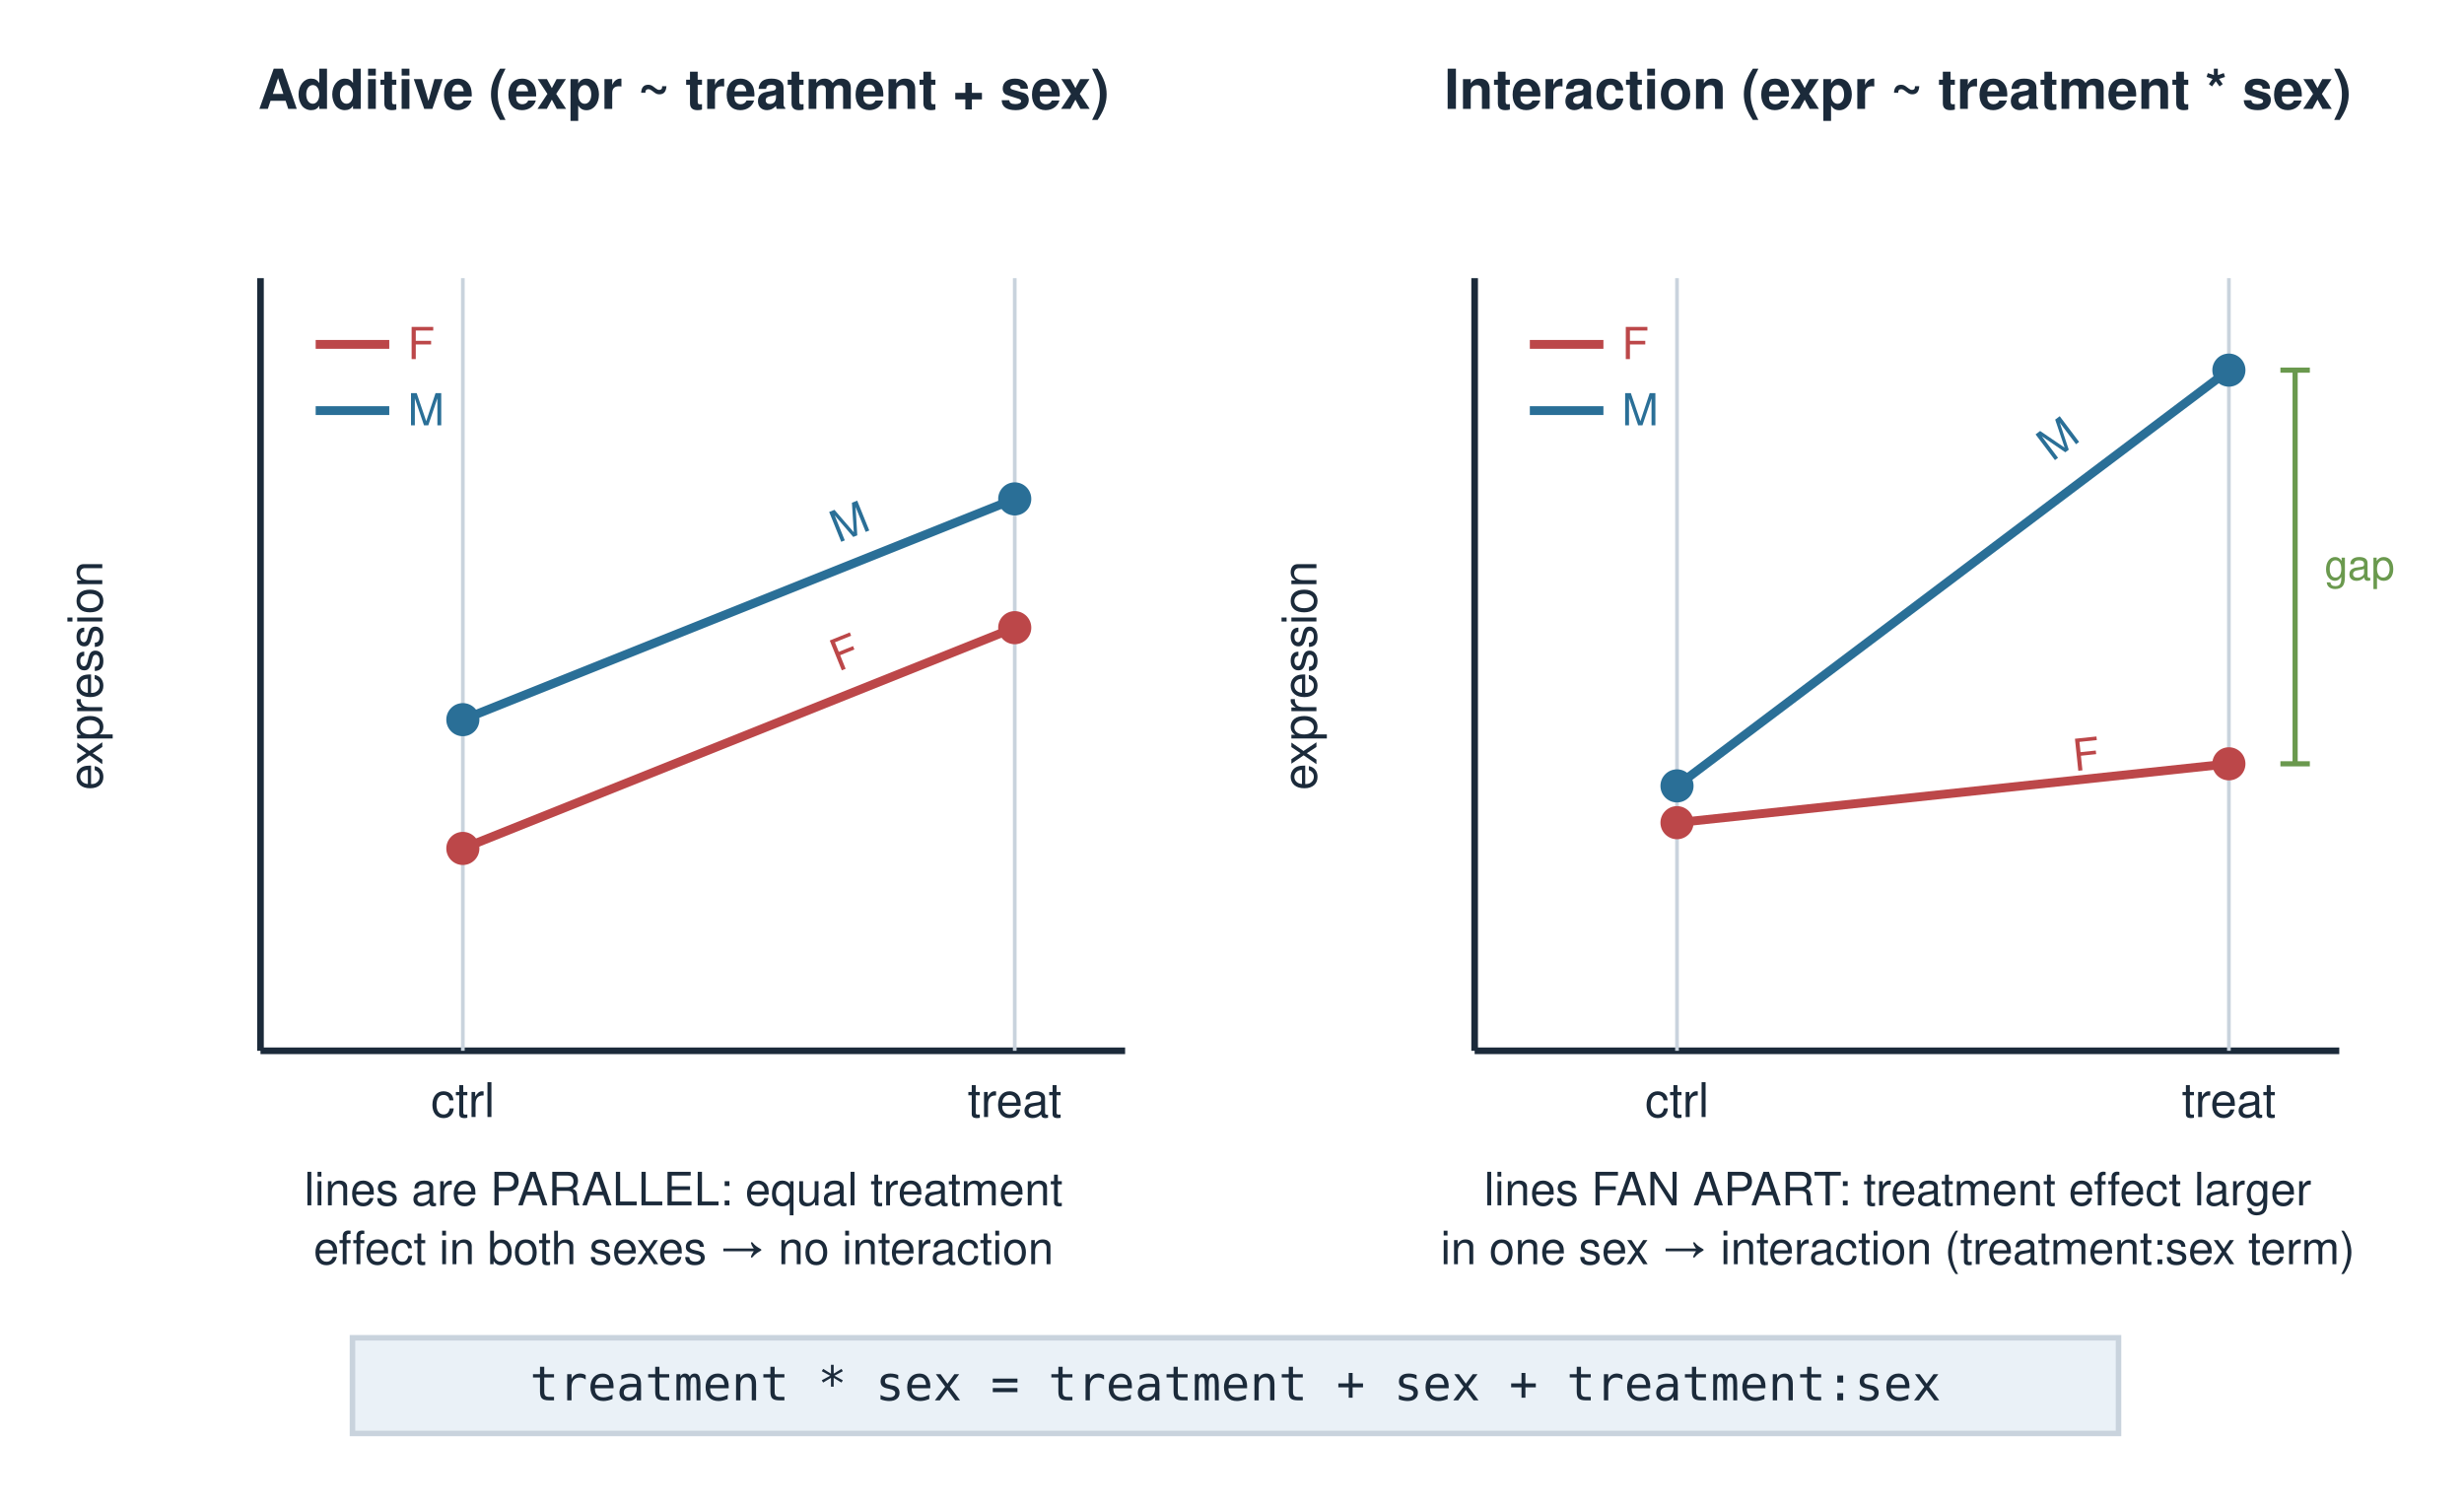
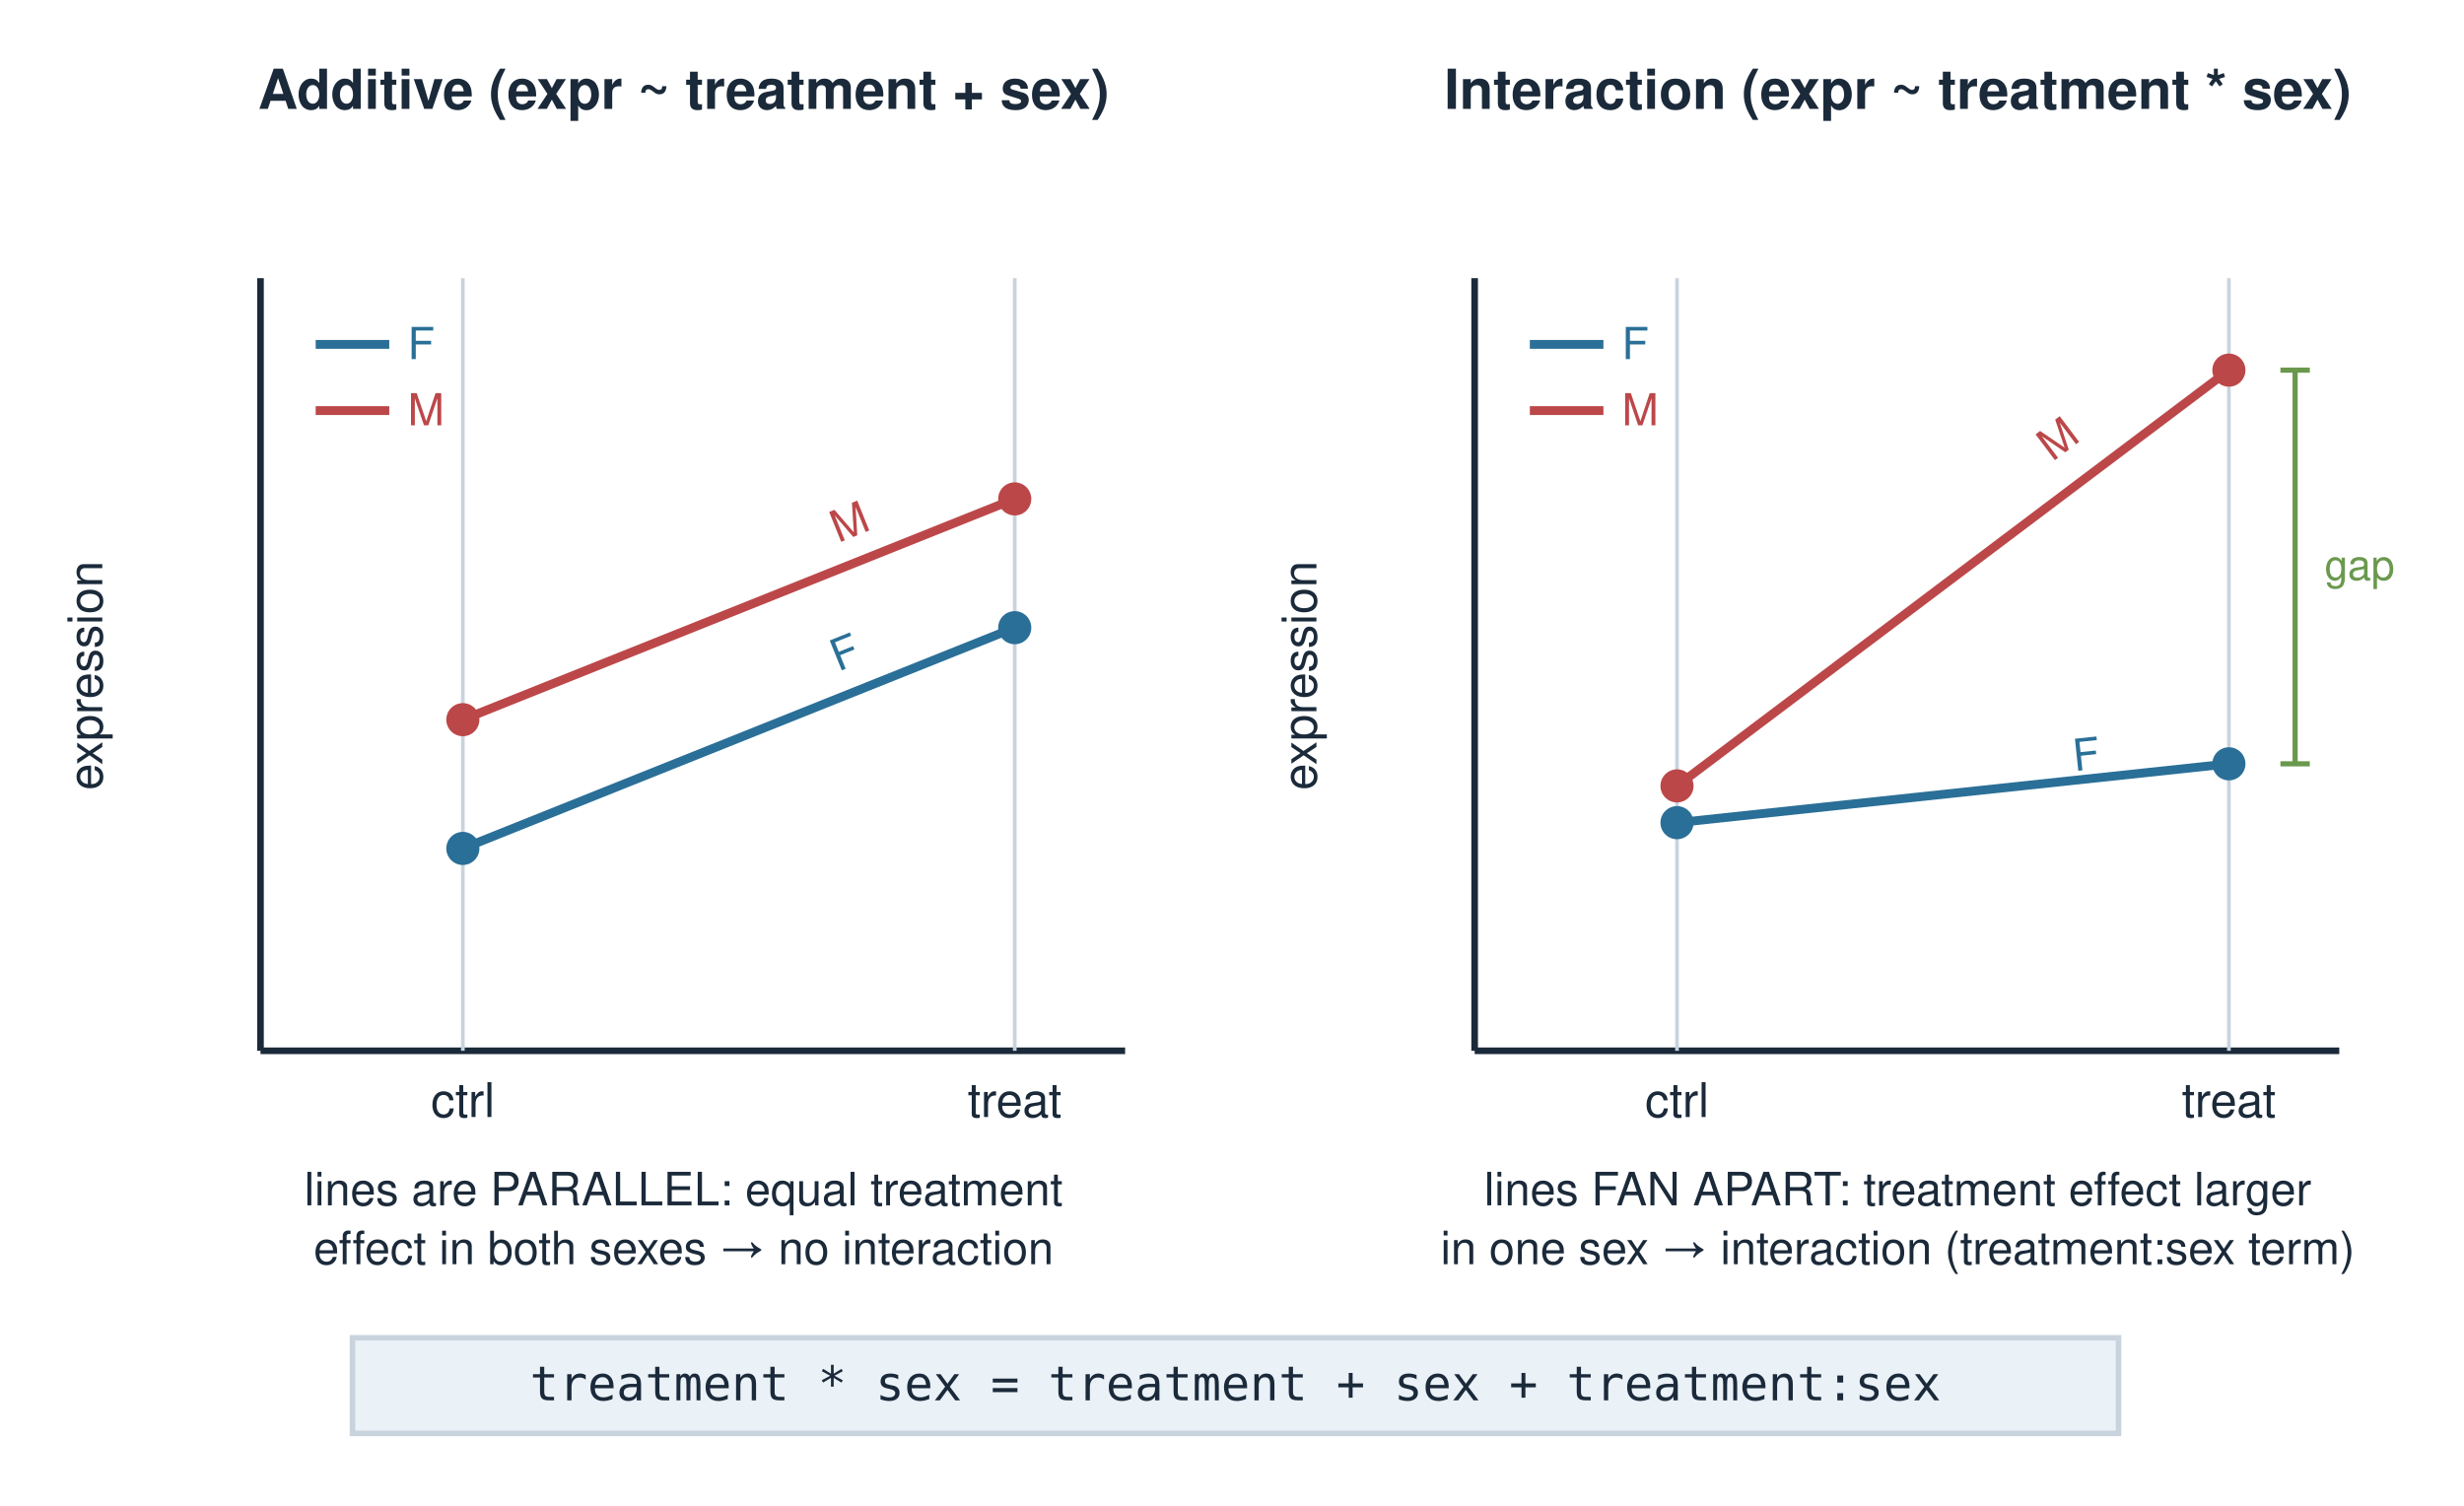
<svg xmlns="http://www.w3.org/2000/svg" viewBox="24.2 4.4 669.7 409.3" font-family="Helvetica, Arial, sans-serif" width="669.7" height="409.3">
  <defs>
    <marker id="arrow" viewBox="0 0 10 10" refX="9" refY="5" markerWidth="8" markerHeight="8" orient="auto">
      <path d="M0 0 L10 5 L0 10 z" fill="#1b2a3a" />
    </marker>
  </defs>
  <text x="210" y="34" font-size="15" font-weight="bold" fill="#1b2a3a" text-anchor="middle">Additive  (expr ~ treatment + sex)</text>
  <line x1="95" y1="80" x2="95" y2="290" stroke="#1b2a3a" stroke-width="1.8" />
  <line x1="95" y1="290" x2="330" y2="290" stroke="#1b2a3a" stroke-width="1.8" />
  <line x1="150" y1="80" x2="150" y2="290" stroke="#c9d3dd" stroke-width="1" />
  <line x1="300" y1="80" x2="300" y2="290" stroke="#c9d3dd" stroke-width="1" />
  <text x="52" y="188" font-size="13" fill="#1b2a3a" text-anchor="middle" transform="rotate(-90 52 188)">expression</text>
  <text x="150" y="308" font-size="13" fill="#1b2a3a" text-anchor="middle">ctrl</text>
  <text x="300" y="308" font-size="13" fill="#1b2a3a" text-anchor="middle">treat</text>
-   <line x1="150" y1="235" x2="300" y2="175" stroke="#bc4749" stroke-width="2.4" />
-   <circle cx="150" cy="235" r="4.5" fill="#bc4749" />
-   <circle cx="300" cy="175" r="4.5" fill="#bc4749" />
-   <line x1="150" y1="200" x2="300" y2="140" stroke="#2a6f97" stroke-width="2.4" />
-   <circle cx="150" cy="200" r="4.5" fill="#2a6f97" />
-   <circle cx="300" cy="140" r="4.5" fill="#2a6f97" />
-   <text x="252" y="152" font-size="12" fill="#2a6f97" transform="rotate(-22 252 152)">M</text>
-   <text x="252" y="187" font-size="12" fill="#bc4749" transform="rotate(-22 252 187)">F</text>
-   <line x1="110" y1="98" x2="130" y2="98" stroke="#bc4749" stroke-width="2.4" />
-   <text x="135" y="102" font-size="12" fill="#bc4749">F</text>
-   <line x1="110" y1="116" x2="130" y2="116" stroke="#2a6f97" stroke-width="2.4" />
-   <text x="135" y="120" font-size="12" fill="#2a6f97">M</text>
+   <line x1="150" y1="235" x2="300" y2="175" stroke="#2a6f97" stroke-width="2.4" />
+   <circle cx="150" cy="235" r="4.5" fill="#2a6f97" />
+   <circle cx="300" cy="175" r="4.5" fill="#2a6f97" />
+   <line x1="150" y1="200" x2="300" y2="140" stroke="#bc4749" stroke-width="2.4" />
+   <circle cx="150" cy="200" r="4.5" fill="#bc4749" />
+   <circle cx="300" cy="140" r="4.5" fill="#bc4749" />
+   <text x="252" y="152" font-size="12" fill="#bc4749" transform="rotate(-22 252 152)">M</text>
+   <text x="252" y="187" font-size="12" fill="#2a6f97" transform="rotate(-22 252 187)">F</text>
+   <line x1="110" y1="98" x2="130" y2="98" stroke="#2a6f97" stroke-width="2.4" />
+   <text x="135" y="102" font-size="12" fill="#2a6f97">F</text>
+   <line x1="110" y1="116" x2="130" y2="116" stroke="#bc4749" stroke-width="2.4" />
+   <text x="135" y="120" font-size="12" fill="#bc4749">M</text>
  <text x="210" y="332" font-size="12.5" fill="#1b2a3a" text-anchor="middle">lines are PARALLEL: equal treatment</text>
  <text x="210" y="348" font-size="12.5" fill="#1b2a3a" text-anchor="middle">effect in both sexes → no interaction</text>
  <text x="540" y="34" font-size="15" font-weight="bold" fill="#1b2a3a" text-anchor="middle">Interaction  (expr ~ treatment * sex)</text>
  <line x1="425" y1="80" x2="425" y2="290" stroke="#1b2a3a" stroke-width="1.8" />
  <line x1="425" y1="290" x2="660" y2="290" stroke="#1b2a3a" stroke-width="1.8" />
  <line x1="480" y1="80" x2="480" y2="290" stroke="#c9d3dd" stroke-width="1" />
  <line x1="630" y1="80" x2="630" y2="290" stroke="#c9d3dd" stroke-width="1" />
  <text x="382" y="188" font-size="13" fill="#1b2a3a" text-anchor="middle" transform="rotate(-90 382 188)">expression</text>
  <text x="480" y="308" font-size="13" fill="#1b2a3a" text-anchor="middle">ctrl</text>
  <text x="630" y="308" font-size="13" fill="#1b2a3a" text-anchor="middle">treat</text>
-   <line x1="480" y1="228" x2="630" y2="212" stroke="#bc4749" stroke-width="2.4" />
-   <circle cx="480" cy="228" r="4.5" fill="#bc4749" />
-   <circle cx="630" cy="212" r="4.5" fill="#bc4749" />
-   <line x1="480" y1="218" x2="630" y2="105" stroke="#2a6f97" stroke-width="2.4" />
-   <circle cx="480" cy="218" r="4.5" fill="#2a6f97" />
-   <circle cx="630" cy="105" r="4.5" fill="#2a6f97" />
-   <text x="582" y="130" font-size="12" fill="#2a6f97" transform="rotate(-37 582 130)">M</text>
-   <text x="588" y="214" font-size="12" fill="#bc4749" transform="rotate(-6 588 214)">F</text>
+   <line x1="480" y1="228" x2="630" y2="212" stroke="#2a6f97" stroke-width="2.4" />
+   <circle cx="480" cy="228" r="4.5" fill="#2a6f97" />
+   <circle cx="630" cy="212" r="4.5" fill="#2a6f97" />
+   <line x1="480" y1="218" x2="630" y2="105" stroke="#bc4749" stroke-width="2.4" />
+   <circle cx="480" cy="218" r="4.5" fill="#bc4749" />
+   <circle cx="630" cy="105" r="4.5" fill="#bc4749" />
+   <text x="582" y="130" font-size="12" fill="#bc4749" transform="rotate(-37 582 130)">M</text>
+   <text x="588" y="214" font-size="12" fill="#2a6f97" transform="rotate(-6 588 214)">F</text>
  <line x1="648" y1="105" x2="648" y2="212" stroke="#6a994e" stroke-width="1.4" />
  <line x1="644" y1="105" x2="652" y2="105" stroke="#6a994e" stroke-width="1.4" />
  <line x1="644" y1="212" x2="652" y2="212" stroke="#6a994e" stroke-width="1.4" />
  <text x="656" y="162" font-size="11.5" fill="#6a994e">gap</text>
-   <line x1="440" y1="98" x2="460" y2="98" stroke="#bc4749" stroke-width="2.4" />
-   <text x="465" y="102" font-size="12" fill="#bc4749">F</text>
-   <line x1="440" y1="116" x2="460" y2="116" stroke="#2a6f97" stroke-width="2.4" />
-   <text x="465" y="120" font-size="12" fill="#2a6f97">M</text>
+   <line x1="440" y1="98" x2="460" y2="98" stroke="#2a6f97" stroke-width="2.4" />
+   <text x="465" y="102" font-size="12" fill="#2a6f97">F</text>
+   <line x1="440" y1="116" x2="460" y2="116" stroke="#bc4749" stroke-width="2.4" />
+   <text x="465" y="120" font-size="12" fill="#bc4749">M</text>
  <text x="540" y="332" font-size="12.5" fill="#1b2a3a" text-anchor="middle">lines FAN APART: treatment effect larger</text>
  <text x="540" y="348" font-size="12.5" fill="#1b2a3a" text-anchor="middle">in one sex → interaction (treatment:sex term)</text>
  <rect x="120" y="368" width="480" height="26" fill="#eaf1f7" stroke="#c9d3dd" stroke-width="1.5" />
  <text x="360" y="385" font-size="13" fill="#1b2a3a" text-anchor="middle" font-family="monospace">treatment * sex  =  treatment + sex + treatment:sex</text>
</svg>
